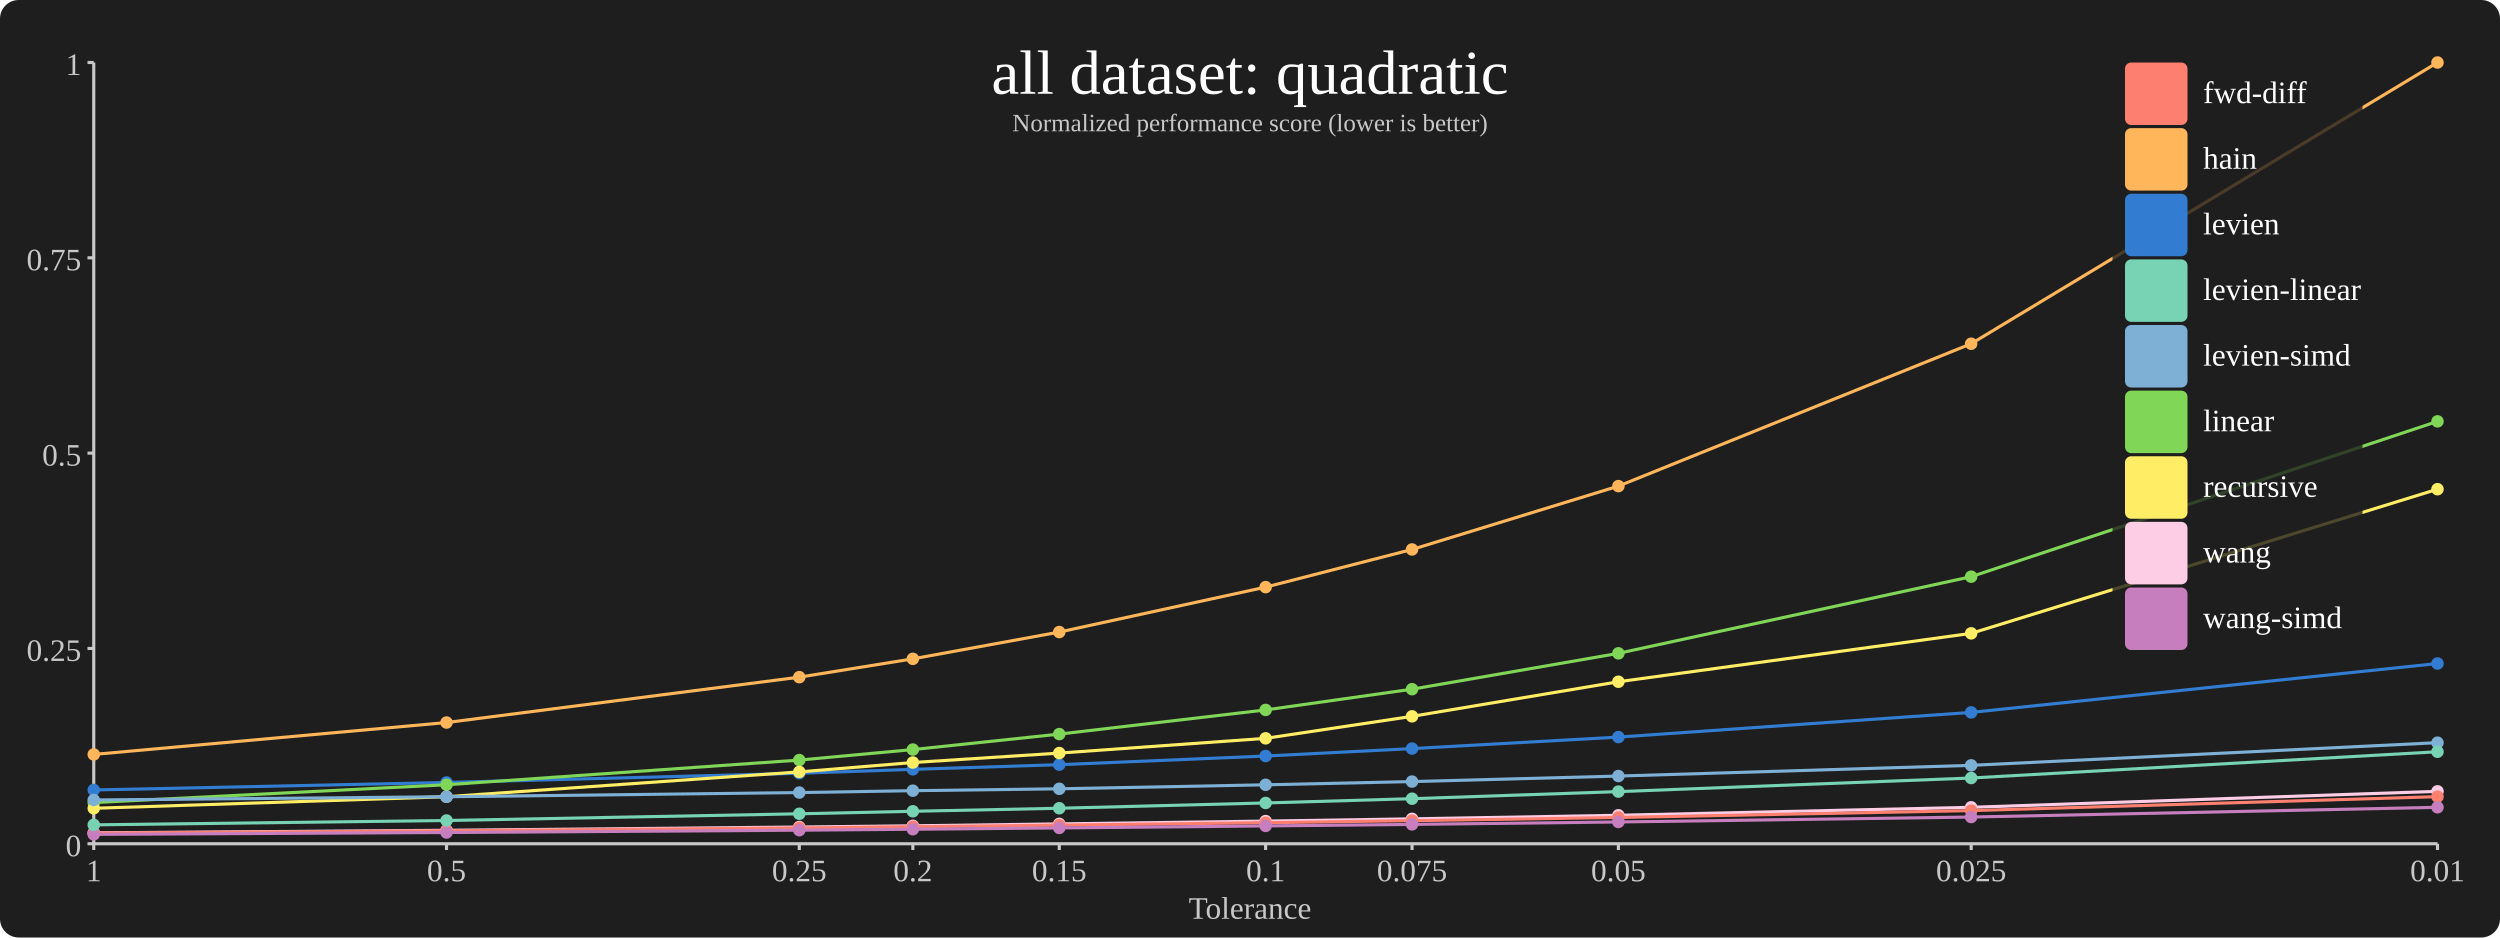
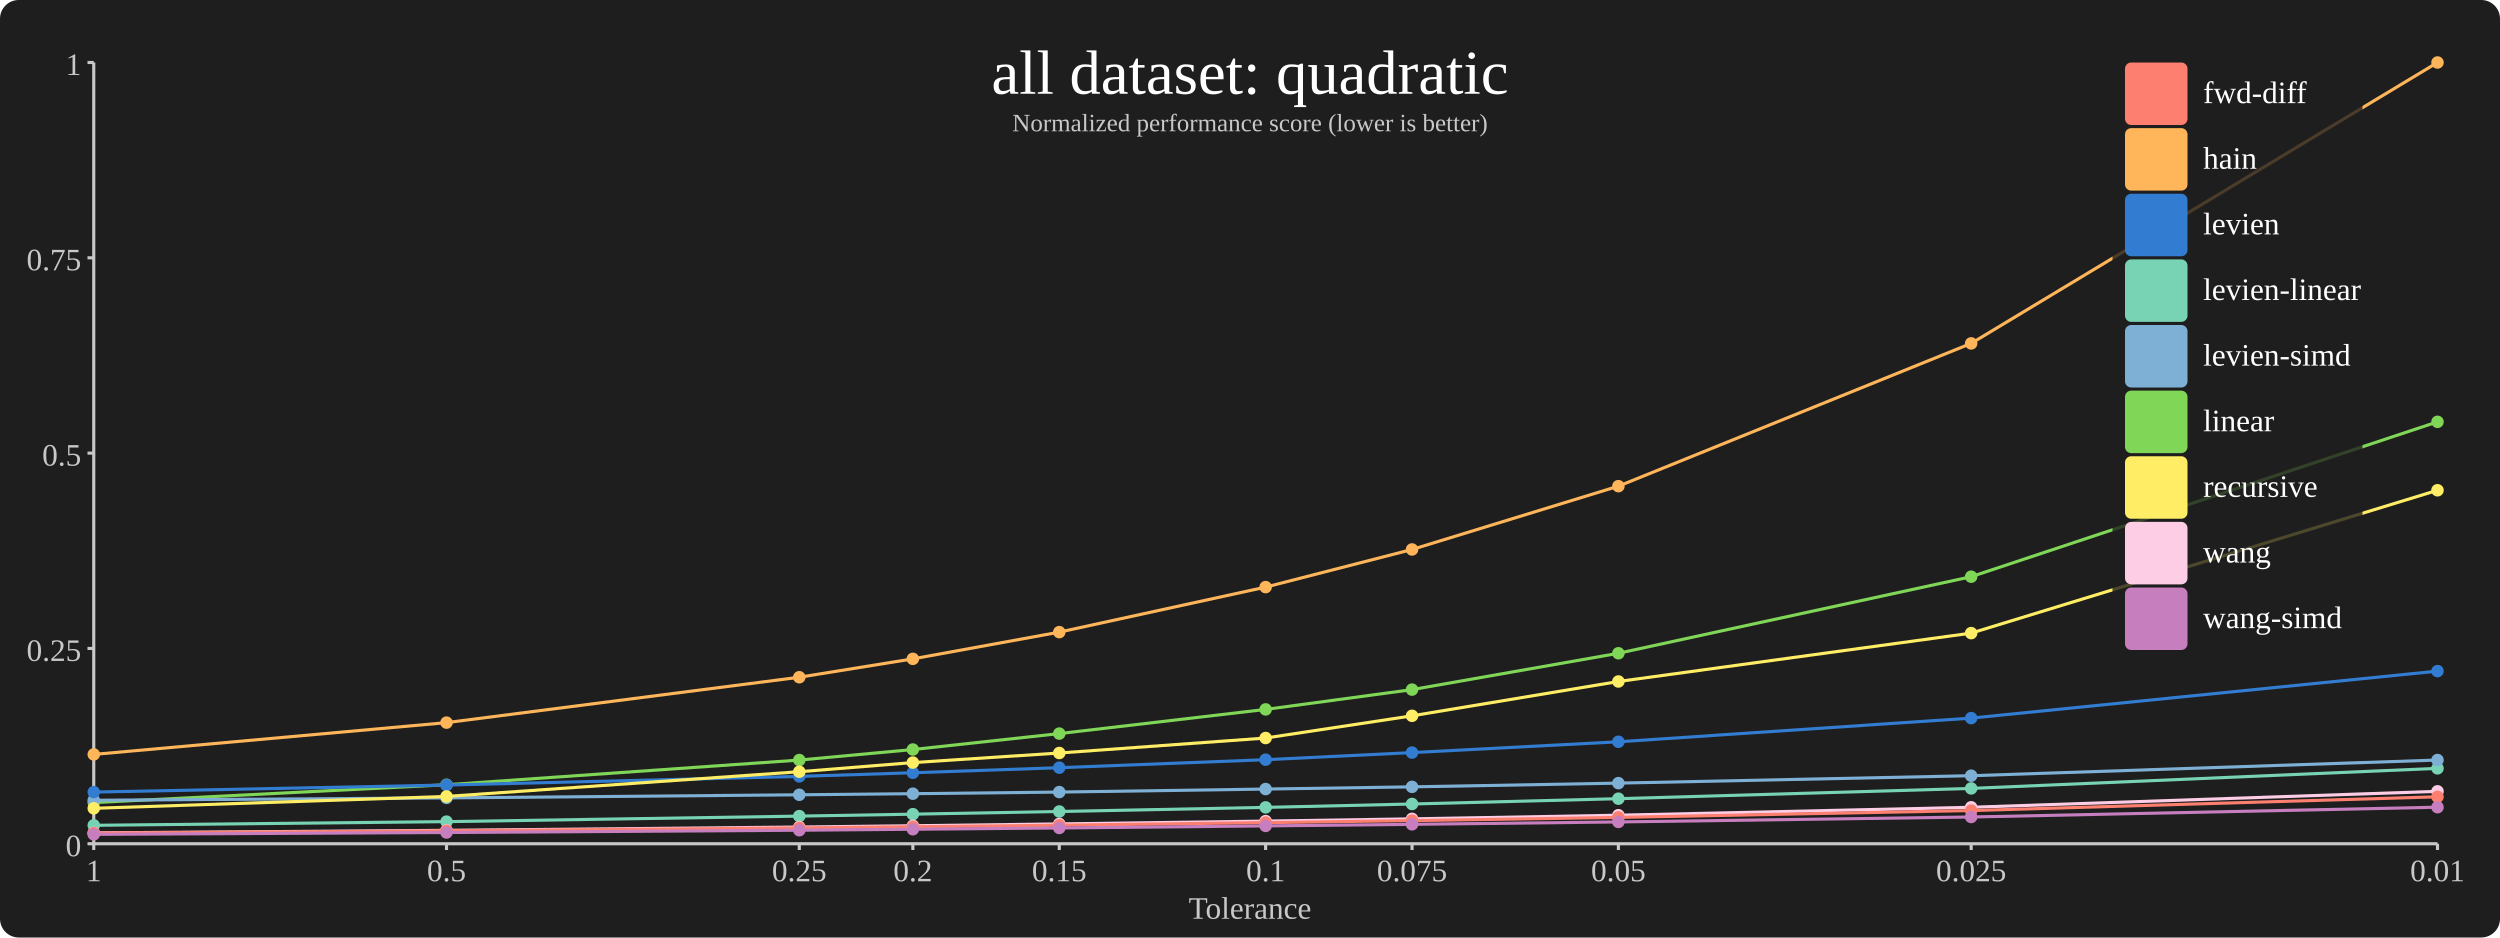
<svg xmlns="http://www.w3.org/2000/svg" viewBox="0 0 800 300">
  <rect x="0" y="0" width="800" height="300" ry="6" style="fill:rgb(30,30,30);stroke:none;fill-opacity:1;stroke-opacity:1;" />
  <path d="M 30 20 L 30 270" style="stroke:rgb(200,200,200);stroke-width:1" />
  <path d="M 30 270 L 780 270" style="stroke:rgb(200,200,200);stroke-width:1" />
  <path d="M 780 270 L 780 272" style="stroke:rgb(200,200,200);stroke-width:1" />
  <text x="780" y="282" style="font-size:10px;fill:rgb(200,200,200);text-anchor:middle;text-align:center;"> 0.01 </text>
  <path d="M 630.772 270 L 630.772 272" style="stroke:rgb(200,200,200);stroke-width:1" />
  <text x="630.772" y="282" style="font-size:10px;fill:rgb(200,200,200);text-anchor:middle;text-align:center;"> 0.025 </text>
  <path d="M 517.886 270 L 517.886 272" style="stroke:rgb(200,200,200);stroke-width:1" />
  <text x="517.886" y="282" style="font-size:10px;fill:rgb(200,200,200);text-anchor:middle;text-align:center;"> 0.05 </text>
  <path d="M 451.852 270 L 451.852 272" style="stroke:rgb(200,200,200);stroke-width:1" />
  <text x="451.852" y="282" style="font-size:10px;fill:rgb(200,200,200);text-anchor:middle;text-align:center;"> 0.075 </text>
  <path d="M 405 270 L 405 272" style="stroke:rgb(200,200,200);stroke-width:1" />
  <text x="405" y="282" style="font-size:10px;fill:rgb(200,200,200);text-anchor:middle;text-align:center;"> 0.1 </text>
  <path d="M 338.966 270 L 338.966 272" style="stroke:rgb(200,200,200);stroke-width:1" />
  <text x="338.966" y="282" style="font-size:10px;fill:rgb(200,200,200);text-anchor:middle;text-align:center;"> 0.15 </text>
  <path d="M 292.114 270 L 292.114 272" style="stroke:rgb(200,200,200);stroke-width:1" />
  <text x="292.114" y="282" style="font-size:10px;fill:rgb(200,200,200);text-anchor:middle;text-align:center;"> 0.2 </text>
  <path d="M 255.773 270 L 255.773 272" style="stroke:rgb(200,200,200);stroke-width:1" />
  <text x="255.773" y="282" style="font-size:10px;fill:rgb(200,200,200);text-anchor:middle;text-align:center;"> 0.25 </text>
  <path d="M 142.886 270 L 142.886 272" style="stroke:rgb(200,200,200);stroke-width:1" />
  <text x="142.886" y="282" style="font-size:10px;fill:rgb(200,200,200);text-anchor:middle;text-align:center;"> 0.5 </text>
  <path d="M 30 270 L 30 272" style="stroke:rgb(200,200,200);stroke-width:1" />
  <text x="30" y="282" style="font-size:10px;fill:rgb(200,200,200);text-anchor:middle;text-align:center;"> 1 </text>
  <path d="M 28 270 L 30 270" style="stroke:rgb(200,200,200);stroke-width:1" />
  <text x="26" y="274" style="font-size:10px;fill:rgb(200,200,200);text-anchor:end;text-align:right;"> 0 </text>
  <path d="M 28 207.5 L 30 207.5" style="stroke:rgb(200,200,200);stroke-width:1" />
  <text x="26" y="211.5" style="font-size:10px;fill:rgb(200,200,200);text-anchor:end;text-align:right;"> 0.25 </text>
  <path d="M 28 145 L 30 145" style="stroke:rgb(200,200,200);stroke-width:1" />
  <text x="26" y="149" style="font-size:10px;fill:rgb(200,200,200);text-anchor:end;text-align:right;"> 0.5 </text>
  <path d="M 28 82.5 L 30 82.5" style="stroke:rgb(200,200,200);stroke-width:1" />
  <text x="26" y="86.5" style="font-size:10px;fill:rgb(200,200,200);text-anchor:end;text-align:right;"> 0.75 </text>
  <path d="M 28 20 L 30 20" style="stroke:rgb(200,200,200);stroke-width:1" />
  <text x="26" y="24" style="font-size:10px;fill:rgb(200,200,200);text-anchor:end;text-align:right;"> 1 </text>
  <text x="400" y="294" style="font-size:10px;fill:rgb(200,200,200);text-anchor:middle;text-align:center;"> Tolerance </text>
-   <circle cx="780" cy="212.32" r="2" style="fill:rgb(50,125,209);stroke:none;fill-opacity:1;stroke-opacity:1;" />
-   <path d="M 780 212.32 L 630.772 227.968" style="stroke:rgb(50,125,209);stroke-width:1" />
-   <circle cx="630.772" cy="227.968" r="2" style="fill:rgb(50,125,209);stroke:none;fill-opacity:1;stroke-opacity:1;" />
-   <path d="M 630.772 227.968 L 517.886 235.868" style="stroke:rgb(50,125,209);stroke-width:1" />
-   <circle cx="517.886" cy="235.868" r="2" style="fill:rgb(50,125,209);stroke:none;fill-opacity:1;stroke-opacity:1;" />
-   <path d="M 517.886 235.868 L 451.852 239.545" style="stroke:rgb(50,125,209);stroke-width:1" />
-   <circle cx="451.852" cy="239.545" r="2" style="fill:rgb(50,125,209);stroke:none;fill-opacity:1;stroke-opacity:1;" />
-   <path d="M 451.852 239.545 L 405 241.925" style="stroke:rgb(50,125,209);stroke-width:1" />
-   <circle cx="405" cy="241.925" r="2" style="fill:rgb(50,125,209);stroke:none;fill-opacity:1;stroke-opacity:1;" />
-   <path d="M 405 241.925 L 338.966 244.697" style="stroke:rgb(50,125,209);stroke-width:1" />
-   <circle cx="338.966" cy="244.697" r="2" style="fill:rgb(50,125,209);stroke:none;fill-opacity:1;stroke-opacity:1;" />
-   <path d="M 338.966 244.697 L 292.114 246.19" style="stroke:rgb(50,125,209);stroke-width:1" />
-   <circle cx="292.114" cy="246.19" r="2" style="fill:rgb(50,125,209);stroke:none;fill-opacity:1;stroke-opacity:1;" />
-   <path d="M 292.114 246.19 L 255.773 247.435" style="stroke:rgb(50,125,209);stroke-width:1" />
-   <circle cx="255.773" cy="247.435" r="2" style="fill:rgb(50,125,209);stroke:none;fill-opacity:1;stroke-opacity:1;" />
-   <path d="M 255.773 247.435 L 142.886 250.38" style="stroke:rgb(50,125,209);stroke-width:1" />
-   <circle cx="142.886" cy="250.38" r="2" style="fill:rgb(50,125,209);stroke:none;fill-opacity:1;stroke-opacity:1;" />
-   <path d="M 142.886 250.38 L 30 252.79" style="stroke:rgb(50,125,209);stroke-width:1" />
-   <circle cx="30" cy="252.79" r="2" style="fill:rgb(50,125,209);stroke:none;fill-opacity:1;stroke-opacity:1;" />
-   <circle cx="780" cy="134.838" r="2" style="fill:rgb(128,214,87);stroke:none;fill-opacity:1;stroke-opacity:1;" />
-   <path d="M 780 134.838 L 630.772 184.537" style="stroke:rgb(128,214,87);stroke-width:1" />
-   <circle cx="630.772" cy="184.537" r="2" style="fill:rgb(128,214,87);stroke:none;fill-opacity:1;stroke-opacity:1;" />
-   <path d="M 630.772 184.537 L 517.886 209.065" style="stroke:rgb(128,214,87);stroke-width:1" />
-   <circle cx="517.886" cy="209.065" r="2" style="fill:rgb(128,214,87);stroke:none;fill-opacity:1;stroke-opacity:1;" />
-   <path d="M 517.886 209.065 L 451.852 220.54" style="stroke:rgb(128,214,87);stroke-width:1" />
-   <circle cx="451.852" cy="220.54" r="2" style="fill:rgb(128,214,87);stroke:none;fill-opacity:1;stroke-opacity:1;" />
-   <path d="M 451.852 220.54 L 405 227.173" style="stroke:rgb(128,214,87);stroke-width:1" />
-   <circle cx="405" cy="227.173" r="2" style="fill:rgb(128,214,87);stroke:none;fill-opacity:1;stroke-opacity:1;" />
-   <path d="M 405 227.173 L 338.966 234.907" style="stroke:rgb(128,214,87);stroke-width:1" />
-   <circle cx="338.966" cy="234.907" r="2" style="fill:rgb(128,214,87);stroke:none;fill-opacity:1;stroke-opacity:1;" />
-   <path d="M 338.966 234.907 L 292.114 239.857" style="stroke:rgb(128,214,87);stroke-width:1" />
-   <circle cx="292.114" cy="239.857" r="2" style="fill:rgb(128,214,87);stroke:none;fill-opacity:1;stroke-opacity:1;" />
-   <path d="M 292.114 239.857 L 255.773 243.22" style="stroke:rgb(128,214,87);stroke-width:1" />
-   <circle cx="255.773" cy="243.22" r="2" style="fill:rgb(128,214,87);stroke:none;fill-opacity:1;stroke-opacity:1;" />
-   <path d="M 255.773 243.22 L 142.886 251.118" style="stroke:rgb(128,214,87);stroke-width:1" />
-   <circle cx="142.886" cy="251.118" r="2" style="fill:rgb(128,214,87);stroke:none;fill-opacity:1;stroke-opacity:1;" />
-   <path d="M 142.886 251.118 L 30 256.817" style="stroke:rgb(128,214,87);stroke-width:1" />
-   <circle cx="30" cy="256.817" r="2" style="fill:rgb(128,214,87);stroke:none;fill-opacity:1;stroke-opacity:1;" />
-   <circle cx="780" cy="253.22" r="2" style="fill:rgb(253,204,229);stroke:none;fill-opacity:1;stroke-opacity:1;" />
-   <path d="M 780 253.22 L 630.772 258.335" style="stroke:rgb(253,204,229);stroke-width:1" />
-   <circle cx="630.772" cy="258.335" r="2" style="fill:rgb(253,204,229);stroke:none;fill-opacity:1;stroke-opacity:1;" />
-   <path d="M 630.772 258.335 L 517.886 260.887" style="stroke:rgb(253,204,229);stroke-width:1" />
-   <circle cx="517.886" cy="260.887" r="2" style="fill:rgb(253,204,229);stroke:none;fill-opacity:1;stroke-opacity:1;" />
-   <path d="M 517.886 260.887 L 451.852 262.033" style="stroke:rgb(253,204,229);stroke-width:1" />
-   <circle cx="451.852" cy="262.033" r="2" style="fill:rgb(253,204,229);stroke:none;fill-opacity:1;stroke-opacity:1;" />
-   <path d="M 451.852 262.033 L 405 262.75" style="stroke:rgb(253,204,229);stroke-width:1" />
+   <circle cx="780" cy="134.988" r="2" style="fill:rgb(128,214,87);stroke:none;fill-opacity:1;stroke-opacity:1;" />
+   <path d="M 780 134.988 L 630.772 184.543" style="stroke:rgb(128,214,87);stroke-width:1" />
+   <circle cx="630.772" cy="184.543" r="2" style="fill:rgb(128,214,87);stroke:none;fill-opacity:1;stroke-opacity:1;" />
+   <path d="M 630.772 184.543 L 517.886 209.045" style="stroke:rgb(128,214,87);stroke-width:1" />
+   <circle cx="517.886" cy="209.045" r="2" style="fill:rgb(128,214,87);stroke:none;fill-opacity:1;stroke-opacity:1;" />
+   <path d="M 517.886 209.045 L 451.852 220.675" style="stroke:rgb(128,214,87);stroke-width:1" />
+   <circle cx="451.852" cy="220.675" r="2" style="fill:rgb(128,214,87);stroke:none;fill-opacity:1;stroke-opacity:1;" />
+   <path d="M 451.852 220.675 L 405 227.01" style="stroke:rgb(128,214,87);stroke-width:1" />
+   <circle cx="405" cy="227.01" r="2" style="fill:rgb(128,214,87);stroke:none;fill-opacity:1;stroke-opacity:1;" />
+   <path d="M 405 227.01 L 338.966 234.748" style="stroke:rgb(128,214,87);stroke-width:1" />
+   <circle cx="338.966" cy="234.748" r="2" style="fill:rgb(128,214,87);stroke:none;fill-opacity:1;stroke-opacity:1;" />
+   <path d="M 338.966 234.748 L 292.114 239.847" style="stroke:rgb(128,214,87);stroke-width:1" />
+   <circle cx="292.114" cy="239.847" r="2" style="fill:rgb(128,214,87);stroke:none;fill-opacity:1;stroke-opacity:1;" />
+   <path d="M 292.114 239.847 L 255.773 243.215" style="stroke:rgb(128,214,87);stroke-width:1" />
+   <circle cx="255.773" cy="243.215" r="2" style="fill:rgb(128,214,87);stroke:none;fill-opacity:1;stroke-opacity:1;" />
+   <path d="M 255.773 243.215 L 142.886 251.12" style="stroke:rgb(128,214,87);stroke-width:1" />
+   <circle cx="142.886" cy="251.12" r="2" style="fill:rgb(128,214,87);stroke:none;fill-opacity:1;stroke-opacity:1;" />
+   <path d="M 142.886 251.12 L 30 256.82" style="stroke:rgb(128,214,87);stroke-width:1" />
+   <circle cx="30" cy="256.82" r="2" style="fill:rgb(128,214,87);stroke:none;fill-opacity:1;stroke-opacity:1;" />
+   <circle cx="780" cy="245.87" r="2" style="fill:rgb(119,211,179);stroke:none;fill-opacity:1;stroke-opacity:1;" />
+   <path d="M 780 245.87 L 630.772 252.29" style="stroke:rgb(119,211,179);stroke-width:1" />
+   <circle cx="630.772" cy="252.29" r="2" style="fill:rgb(119,211,179);stroke:none;fill-opacity:1;stroke-opacity:1;" />
+   <path d="M 630.772 252.29 L 517.886 255.577" style="stroke:rgb(119,211,179);stroke-width:1" />
+   <circle cx="517.886" cy="255.577" r="2" style="fill:rgb(119,211,179);stroke:none;fill-opacity:1;stroke-opacity:1;" />
+   <path d="M 517.886 255.577 L 451.852 257.277" style="stroke:rgb(119,211,179);stroke-width:1" />
+   <circle cx="451.852" cy="257.277" r="2" style="fill:rgb(119,211,179);stroke:none;fill-opacity:1;stroke-opacity:1;" />
+   <path d="M 451.852 257.277 L 405 258.363" style="stroke:rgb(119,211,179);stroke-width:1" />
+   <circle cx="405" cy="258.363" r="2" style="fill:rgb(119,211,179);stroke:none;fill-opacity:1;stroke-opacity:1;" />
+   <path d="M 405 258.363 L 338.966 259.678" style="stroke:rgb(119,211,179);stroke-width:1" />
+   <circle cx="338.966" cy="259.678" r="2" style="fill:rgb(119,211,179);stroke:none;fill-opacity:1;stroke-opacity:1;" />
+   <path d="M 338.966 259.678 L 292.114 260.533" style="stroke:rgb(119,211,179);stroke-width:1" />
+   <circle cx="292.114" cy="260.533" r="2" style="fill:rgb(119,211,179);stroke:none;fill-opacity:1;stroke-opacity:1;" />
+   <path d="M 292.114 260.533 L 255.773 261.155" style="stroke:rgb(119,211,179);stroke-width:1" />
+   <circle cx="255.773" cy="261.155" r="2" style="fill:rgb(119,211,179);stroke:none;fill-opacity:1;stroke-opacity:1;" />
+   <path d="M 255.773 261.155 L 142.886 262.923" style="stroke:rgb(119,211,179);stroke-width:1" />
+   <circle cx="142.886" cy="262.923" r="2" style="fill:rgb(119,211,179);stroke:none;fill-opacity:1;stroke-opacity:1;" />
+   <path d="M 142.886 262.923 L 30 264.1" style="stroke:rgb(119,211,179);stroke-width:1" />
+   <circle cx="30" cy="264.1" r="2" style="fill:rgb(119,211,179);stroke:none;fill-opacity:1;stroke-opacity:1;" />
+   <circle cx="780" cy="243.213" r="2" style="fill:rgb(126,176,213);stroke:none;fill-opacity:1;stroke-opacity:1;" />
+   <path d="M 780 243.213 L 630.772 248.225" style="stroke:rgb(126,176,213);stroke-width:1" />
+   <circle cx="630.772" cy="248.225" r="2" style="fill:rgb(126,176,213);stroke:none;fill-opacity:1;stroke-opacity:1;" />
+   <path d="M 630.772 248.225 L 517.886 250.6" style="stroke:rgb(126,176,213);stroke-width:1" />
+   <circle cx="517.886" cy="250.6" r="2" style="fill:rgb(126,176,213);stroke:none;fill-opacity:1;stroke-opacity:1;" />
+   <path d="M 517.886 250.6 L 451.852 251.795" style="stroke:rgb(126,176,213);stroke-width:1" />
+   <circle cx="451.852" cy="251.795" r="2" style="fill:rgb(126,176,213);stroke:none;fill-opacity:1;stroke-opacity:1;" />
+   <path d="M 451.852 251.795 L 405 252.498" style="stroke:rgb(126,176,213);stroke-width:1" />
+   <circle cx="405" cy="252.498" r="2" style="fill:rgb(126,176,213);stroke:none;fill-opacity:1;stroke-opacity:1;" />
+   <path d="M 405 252.498 L 338.966 253.463" style="stroke:rgb(126,176,213);stroke-width:1" />
+   <circle cx="338.966" cy="253.463" r="2" style="fill:rgb(126,176,213);stroke:none;fill-opacity:1;stroke-opacity:1;" />
+   <path d="M 338.966 253.463 L 292.114 253.98" style="stroke:rgb(126,176,213);stroke-width:1" />
+   <circle cx="292.114" cy="253.98" r="2" style="fill:rgb(126,176,213);stroke:none;fill-opacity:1;stroke-opacity:1;" />
+   <path d="M 292.114 253.98 L 255.773 254.333" style="stroke:rgb(126,176,213);stroke-width:1" />
+   <circle cx="255.773" cy="254.333" r="2" style="fill:rgb(126,176,213);stroke:none;fill-opacity:1;stroke-opacity:1;" />
+   <path d="M 255.773 254.333 L 142.886 255.325" style="stroke:rgb(126,176,213);stroke-width:1" />
+   <circle cx="142.886" cy="255.325" r="2" style="fill:rgb(126,176,213);stroke:none;fill-opacity:1;stroke-opacity:1;" />
+   <path d="M 142.886 255.325 L 30 256.087" style="stroke:rgb(126,176,213);stroke-width:1" />
+   <circle cx="30" cy="256.087" r="2" style="fill:rgb(126,176,213);stroke:none;fill-opacity:1;stroke-opacity:1;" />
+   <circle cx="780" cy="214.755" r="2" style="fill:rgb(50,125,209);stroke:none;fill-opacity:1;stroke-opacity:1;" />
+   <path d="M 780 214.755 L 630.772 229.795" style="stroke:rgb(50,125,209);stroke-width:1" />
+   <circle cx="630.772" cy="229.795" r="2" style="fill:rgb(50,125,209);stroke:none;fill-opacity:1;stroke-opacity:1;" />
+   <path d="M 630.772 229.795 L 517.886 237.37" style="stroke:rgb(50,125,209);stroke-width:1" />
+   <circle cx="517.886" cy="237.37" r="2" style="fill:rgb(50,125,209);stroke:none;fill-opacity:1;stroke-opacity:1;" />
+   <path d="M 517.886 237.37 L 451.852 240.827" style="stroke:rgb(50,125,209);stroke-width:1" />
+   <circle cx="451.852" cy="240.827" r="2" style="fill:rgb(50,125,209);stroke:none;fill-opacity:1;stroke-opacity:1;" />
+   <path d="M 451.852 240.827 L 405 243.1" style="stroke:rgb(50,125,209);stroke-width:1" />
+   <circle cx="405" cy="243.1" r="2" style="fill:rgb(50,125,209);stroke:none;fill-opacity:1;stroke-opacity:1;" />
+   <path d="M 405 243.1 L 338.966 245.66" style="stroke:rgb(50,125,209);stroke-width:1" />
+   <circle cx="338.966" cy="245.66" r="2" style="fill:rgb(50,125,209);stroke:none;fill-opacity:1;stroke-opacity:1;" />
+   <path d="M 338.966 245.66 L 292.114 247.28" style="stroke:rgb(50,125,209);stroke-width:1" />
+   <circle cx="292.114" cy="247.28" r="2" style="fill:rgb(50,125,209);stroke:none;fill-opacity:1;stroke-opacity:1;" />
+   <path d="M 292.114 247.28 L 255.773 248.445" style="stroke:rgb(50,125,209);stroke-width:1" />
+   <circle cx="255.773" cy="248.445" r="2" style="fill:rgb(50,125,209);stroke:none;fill-opacity:1;stroke-opacity:1;" />
+   <path d="M 255.773 248.445 L 142.886 251.213" style="stroke:rgb(50,125,209);stroke-width:1" />
+   <circle cx="142.886" cy="251.213" r="2" style="fill:rgb(50,125,209);stroke:none;fill-opacity:1;stroke-opacity:1;" />
+   <path d="M 142.886 251.213 L 30 253.468" style="stroke:rgb(50,125,209);stroke-width:1" />
+   <circle cx="30" cy="253.468" r="2" style="fill:rgb(50,125,209);stroke:none;fill-opacity:1;stroke-opacity:1;" />
+   <circle cx="780" cy="156.885" r="2" style="fill:rgb(255,238,101);stroke:none;fill-opacity:1;stroke-opacity:1;" />
+   <path d="M 780 156.885 L 630.772 202.597" style="stroke:rgb(255,238,101);stroke-width:1" />
+   <circle cx="630.772" cy="202.597" r="2" style="fill:rgb(255,238,101);stroke:none;fill-opacity:1;stroke-opacity:1;" />
+   <path d="M 630.772 202.597 L 517.886 218.077" style="stroke:rgb(255,238,101);stroke-width:1" />
+   <circle cx="517.886" cy="218.077" r="2" style="fill:rgb(255,238,101);stroke:none;fill-opacity:1;stroke-opacity:1;" />
+   <path d="M 517.886 218.077 L 451.852 229.062" style="stroke:rgb(255,238,101);stroke-width:1" />
+   <circle cx="451.852" cy="229.062" r="2" style="fill:rgb(255,238,101);stroke:none;fill-opacity:1;stroke-opacity:1;" />
+   <path d="M 451.852 229.062 L 405 236.167" style="stroke:rgb(255,238,101);stroke-width:1" />
+   <circle cx="405" cy="236.167" r="2" style="fill:rgb(255,238,101);stroke:none;fill-opacity:1;stroke-opacity:1;" />
+   <path d="M 405 236.167 L 338.966 240.963" style="stroke:rgb(255,238,101);stroke-width:1" />
+   <circle cx="338.966" cy="240.963" r="2" style="fill:rgb(255,238,101);stroke:none;fill-opacity:1;stroke-opacity:1;" />
+   <path d="M 338.966 240.963 L 292.114 244.022" style="stroke:rgb(255,238,101);stroke-width:1" />
+   <circle cx="292.114" cy="244.022" r="2" style="fill:rgb(255,238,101);stroke:none;fill-opacity:1;stroke-opacity:1;" />
+   <path d="M 292.114 244.022 L 255.773 246.95" style="stroke:rgb(255,238,101);stroke-width:1" />
+   <circle cx="255.773" cy="246.95" r="2" style="fill:rgb(255,238,101);stroke:none;fill-opacity:1;stroke-opacity:1;" />
+   <path d="M 255.773 246.95 L 142.886 254.86" style="stroke:rgb(255,238,101);stroke-width:1" />
+   <circle cx="142.886" cy="254.86" r="2" style="fill:rgb(255,238,101);stroke:none;fill-opacity:1;stroke-opacity:1;" />
+   <path d="M 142.886 254.86 L 30 258.66" style="stroke:rgb(255,238,101);stroke-width:1" />
+   <circle cx="30" cy="258.66" r="2" style="fill:rgb(255,238,101);stroke:none;fill-opacity:1;stroke-opacity:1;" />
+   <circle cx="780" cy="253.225" r="2" style="fill:rgb(253,204,229);stroke:none;fill-opacity:1;stroke-opacity:1;" />
+   <path d="M 780 253.225 L 630.772 258.33" style="stroke:rgb(253,204,229);stroke-width:1" />
+   <circle cx="630.772" cy="258.33" r="2" style="fill:rgb(253,204,229);stroke:none;fill-opacity:1;stroke-opacity:1;" />
+   <path d="M 630.772 258.33 L 517.886 260.87" style="stroke:rgb(253,204,229);stroke-width:1" />
+   <circle cx="517.886" cy="260.87" r="2" style="fill:rgb(253,204,229);stroke:none;fill-opacity:1;stroke-opacity:1;" />
+   <path d="M 517.886 260.87 L 451.852 262.035" style="stroke:rgb(253,204,229);stroke-width:1" />
+   <circle cx="451.852" cy="262.035" r="2" style="fill:rgb(253,204,229);stroke:none;fill-opacity:1;stroke-opacity:1;" />
+   <path d="M 451.852 262.035 L 405 262.75" style="stroke:rgb(253,204,229);stroke-width:1" />
  <circle cx="405" cy="262.75" r="2" style="fill:rgb(253,204,229);stroke:none;fill-opacity:1;stroke-opacity:1;" />
-   <path d="M 405 262.75 L 338.966 263.647" style="stroke:rgb(253,204,229);stroke-width:1" />
-   <circle cx="338.966" cy="263.647" r="2" style="fill:rgb(253,204,229);stroke:none;fill-opacity:1;stroke-opacity:1;" />
-   <path d="M 338.966 263.647 L 292.114 264.257" style="stroke:rgb(253,204,229);stroke-width:1" />
-   <circle cx="292.114" cy="264.257" r="2" style="fill:rgb(253,204,229);stroke:none;fill-opacity:1;stroke-opacity:1;" />
-   <path d="M 292.114 264.257 L 255.773 264.65" style="stroke:rgb(253,204,229);stroke-width:1" />
-   <circle cx="255.773" cy="264.65" r="2" style="fill:rgb(253,204,229);stroke:none;fill-opacity:1;stroke-opacity:1;" />
-   <path d="M 255.773 264.65 L 142.886 265.695" style="stroke:rgb(253,204,229);stroke-width:1" />
-   <circle cx="142.886" cy="265.695" r="2" style="fill:rgb(253,204,229);stroke:none;fill-opacity:1;stroke-opacity:1;" />
-   <path d="M 142.886 265.695 L 30 266.502" style="stroke:rgb(253,204,229);stroke-width:1" />
-   <circle cx="30" cy="266.502" r="2" style="fill:rgb(253,204,229);stroke:none;fill-opacity:1;stroke-opacity:1;" />
-   <circle cx="780" cy="254.93" r="2" style="fill:rgb(253,127,111);stroke:none;fill-opacity:1;stroke-opacity:1;" />
-   <path d="M 780 254.93 L 630.772 259.387" style="stroke:rgb(253,127,111);stroke-width:1" />
-   <circle cx="630.772" cy="259.387" r="2" style="fill:rgb(253,127,111);stroke:none;fill-opacity:1;stroke-opacity:1;" />
-   <path d="M 630.772 259.387 L 517.886 261.592" style="stroke:rgb(253,127,111);stroke-width:1" />
-   <circle cx="517.886" cy="261.592" r="2" style="fill:rgb(253,127,111);stroke:none;fill-opacity:1;stroke-opacity:1;" />
-   <path d="M 517.886 261.592 L 451.852 262.608" style="stroke:rgb(253,127,111);stroke-width:1" />
-   <circle cx="451.852" cy="262.608" r="2" style="fill:rgb(253,127,111);stroke:none;fill-opacity:1;stroke-opacity:1;" />
-   <path d="M 451.852 262.608 L 405 263.265" style="stroke:rgb(253,127,111);stroke-width:1" />
-   <circle cx="405" cy="263.265" r="2" style="fill:rgb(253,127,111);stroke:none;fill-opacity:1;stroke-opacity:1;" />
-   <path d="M 405 263.265 L 338.966 264.048" style="stroke:rgb(253,127,111);stroke-width:1" />
-   <circle cx="338.966" cy="264.048" r="2" style="fill:rgb(253,127,111);stroke:none;fill-opacity:1;stroke-opacity:1;" />
-   <path d="M 338.966 264.048 L 292.114 264.553" style="stroke:rgb(253,127,111);stroke-width:1" />
-   <circle cx="292.114" cy="264.553" r="2" style="fill:rgb(253,127,111);stroke:none;fill-opacity:1;stroke-opacity:1;" />
-   <path d="M 292.114 264.553 L 255.773 264.94" style="stroke:rgb(253,127,111);stroke-width:1" />
-   <circle cx="255.773" cy="264.94" r="2" style="fill:rgb(253,127,111);stroke:none;fill-opacity:1;stroke-opacity:1;" />
-   <path d="M 255.773 264.94 L 142.886 265.858" style="stroke:rgb(253,127,111);stroke-width:1" />
-   <circle cx="142.886" cy="265.858" r="2" style="fill:rgb(253,127,111);stroke:none;fill-opacity:1;stroke-opacity:1;" />
-   <path d="M 142.886 265.858 L 30 266.587" style="stroke:rgb(253,127,111);stroke-width:1" />
-   <circle cx="30" cy="266.587" r="2" style="fill:rgb(253,127,111);stroke:none;fill-opacity:1;stroke-opacity:1;" />
-   <circle cx="780" cy="258.335" r="2" style="fill:rgb(199,126,190);stroke:none;fill-opacity:1;stroke-opacity:1;" />
-   <path d="M 780 258.335 L 630.772 261.452" style="stroke:rgb(199,126,190);stroke-width:1" />
-   <circle cx="630.772" cy="261.452" r="2" style="fill:rgb(199,126,190);stroke:none;fill-opacity:1;stroke-opacity:1;" />
-   <path d="M 630.772 261.452 L 517.886 263.03" style="stroke:rgb(199,126,190);stroke-width:1" />
-   <circle cx="517.886" cy="263.03" r="2" style="fill:rgb(199,126,190);stroke:none;fill-opacity:1;stroke-opacity:1;" />
-   <path d="M 517.886 263.03 L 451.852 263.805" style="stroke:rgb(199,126,190);stroke-width:1" />
-   <circle cx="451.852" cy="263.805" r="2" style="fill:rgb(199,126,190);stroke:none;fill-opacity:1;stroke-opacity:1;" />
-   <path d="M 451.852 263.805 L 405 264.295" style="stroke:rgb(199,126,190);stroke-width:1" />
-   <circle cx="405" cy="264.295" r="2" style="fill:rgb(199,126,190);stroke:none;fill-opacity:1;stroke-opacity:1;" />
-   <path d="M 405 264.295 L 338.966 264.938" style="stroke:rgb(199,126,190);stroke-width:1" />
-   <circle cx="338.966" cy="264.938" r="2" style="fill:rgb(199,126,190);stroke:none;fill-opacity:1;stroke-opacity:1;" />
-   <path d="M 338.966 264.938 L 292.114 265.36" style="stroke:rgb(199,126,190);stroke-width:1" />
+   <path d="M 405 262.75 L 338.966 263.655" style="stroke:rgb(253,204,229);stroke-width:1" />
+   <circle cx="338.966" cy="263.655" r="2" style="fill:rgb(253,204,229);stroke:none;fill-opacity:1;stroke-opacity:1;" />
+   <path d="M 338.966 263.655 L 292.114 264.238" style="stroke:rgb(253,204,229);stroke-width:1" />
+   <circle cx="292.114" cy="264.238" r="2" style="fill:rgb(253,204,229);stroke:none;fill-opacity:1;stroke-opacity:1;" />
+   <path d="M 292.114 264.238 L 255.773 264.655" style="stroke:rgb(253,204,229);stroke-width:1" />
+   <circle cx="255.773" cy="264.655" r="2" style="fill:rgb(253,204,229);stroke:none;fill-opacity:1;stroke-opacity:1;" />
+   <path d="M 255.773 264.655 L 142.886 265.707" style="stroke:rgb(253,204,229);stroke-width:1" />
+   <circle cx="142.886" cy="265.707" r="2" style="fill:rgb(253,204,229);stroke:none;fill-opacity:1;stroke-opacity:1;" />
+   <path d="M 142.886 265.707 L 30 266.512" style="stroke:rgb(253,204,229);stroke-width:1" />
+   <circle cx="30" cy="266.512" r="2" style="fill:rgb(253,204,229);stroke:none;fill-opacity:1;stroke-opacity:1;" />
+   <circle cx="780" cy="20" r="2" style="fill:rgb(255,181,90);stroke:none;fill-opacity:1;stroke-opacity:1;" />
+   <path d="M 780 20 L 630.772 109.888" style="stroke:rgb(255,181,90);stroke-width:1" />
+   <circle cx="630.772" cy="109.888" r="2" style="fill:rgb(255,181,90);stroke:none;fill-opacity:1;stroke-opacity:1;" />
+   <path d="M 630.772 109.888 L 517.886 155.573" style="stroke:rgb(255,181,90);stroke-width:1" />
+   <circle cx="517.886" cy="155.573" r="2" style="fill:rgb(255,181,90);stroke:none;fill-opacity:1;stroke-opacity:1;" />
+   <path d="M 517.886 155.573 L 451.852 175.83" style="stroke:rgb(255,181,90);stroke-width:1" />
+   <circle cx="451.852" cy="175.83" r="2" style="fill:rgb(255,181,90);stroke:none;fill-opacity:1;stroke-opacity:1;" />
+   <path d="M 451.852 175.83 L 405 187.873" style="stroke:rgb(255,181,90);stroke-width:1" />
+   <circle cx="405" cy="187.873" r="2" style="fill:rgb(255,181,90);stroke:none;fill-opacity:1;stroke-opacity:1;" />
+   <path d="M 405 187.873 L 338.966 202.282" style="stroke:rgb(255,181,90);stroke-width:1" />
+   <circle cx="338.966" cy="202.282" r="2" style="fill:rgb(255,181,90);stroke:none;fill-opacity:1;stroke-opacity:1;" />
+   <path d="M 338.966 202.282 L 292.114 210.835" style="stroke:rgb(255,181,90);stroke-width:1" />
+   <circle cx="292.114" cy="210.835" r="2" style="fill:rgb(255,181,90);stroke:none;fill-opacity:1;stroke-opacity:1;" />
+   <path d="M 292.114 210.835 L 255.773 216.713" style="stroke:rgb(255,181,90);stroke-width:1" />
+   <circle cx="255.773" cy="216.713" r="2" style="fill:rgb(255,181,90);stroke:none;fill-opacity:1;stroke-opacity:1;" />
+   <path d="M 255.773 216.713 L 142.886 231.24" style="stroke:rgb(255,181,90);stroke-width:1" />
+   <circle cx="142.886" cy="231.24" r="2" style="fill:rgb(255,181,90);stroke:none;fill-opacity:1;stroke-opacity:1;" />
+   <path d="M 142.886 231.24 L 30 241.415" style="stroke:rgb(255,181,90);stroke-width:1" />
+   <circle cx="30" cy="241.415" r="2" style="fill:rgb(255,181,90);stroke:none;fill-opacity:1;stroke-opacity:1;" />
+   <circle cx="780" cy="254.977" r="2" style="fill:rgb(253,127,111);stroke:none;fill-opacity:1;stroke-opacity:1;" />
+   <path d="M 780 254.977 L 630.772 259.377" style="stroke:rgb(253,127,111);stroke-width:1" />
+   <circle cx="630.772" cy="259.377" r="2" style="fill:rgb(253,127,111);stroke:none;fill-opacity:1;stroke-opacity:1;" />
+   <path d="M 630.772 259.377 L 517.886 261.572" style="stroke:rgb(253,127,111);stroke-width:1" />
+   <circle cx="517.886" cy="261.572" r="2" style="fill:rgb(253,127,111);stroke:none;fill-opacity:1;stroke-opacity:1;" />
+   <path d="M 517.886 261.572 L 451.852 262.59" style="stroke:rgb(253,127,111);stroke-width:1" />
+   <circle cx="451.852" cy="262.59" r="2" style="fill:rgb(253,127,111);stroke:none;fill-opacity:1;stroke-opacity:1;" />
+   <path d="M 451.852 262.59 L 405 263.24" style="stroke:rgb(253,127,111);stroke-width:1" />
+   <circle cx="405" cy="263.24" r="2" style="fill:rgb(253,127,111);stroke:none;fill-opacity:1;stroke-opacity:1;" />
+   <path d="M 405 263.24 L 338.966 264.072" style="stroke:rgb(253,127,111);stroke-width:1" />
+   <circle cx="338.966" cy="264.072" r="2" style="fill:rgb(253,127,111);stroke:none;fill-opacity:1;stroke-opacity:1;" />
+   <path d="M 338.966 264.072 L 292.114 264.565" style="stroke:rgb(253,127,111);stroke-width:1" />
+   <circle cx="292.114" cy="264.565" r="2" style="fill:rgb(253,127,111);stroke:none;fill-opacity:1;stroke-opacity:1;" />
+   <path d="M 292.114 264.565 L 255.773 264.933" style="stroke:rgb(253,127,111);stroke-width:1" />
+   <circle cx="255.773" cy="264.933" r="2" style="fill:rgb(253,127,111);stroke:none;fill-opacity:1;stroke-opacity:1;" />
+   <path d="M 255.773 264.933 L 142.886 265.853" style="stroke:rgb(253,127,111);stroke-width:1" />
+   <circle cx="142.886" cy="265.853" r="2" style="fill:rgb(253,127,111);stroke:none;fill-opacity:1;stroke-opacity:1;" />
+   <path d="M 142.886 265.853 L 30 266.59" style="stroke:rgb(253,127,111);stroke-width:1" />
+   <circle cx="30" cy="266.59" r="2" style="fill:rgb(253,127,111);stroke:none;fill-opacity:1;stroke-opacity:1;" />
+   <circle cx="780" cy="258.305" r="2" style="fill:rgb(199,126,190);stroke:none;fill-opacity:1;stroke-opacity:1;" />
+   <path d="M 780 258.305 L 630.772 261.44" style="stroke:rgb(199,126,190);stroke-width:1" />
+   <circle cx="630.772" cy="261.44" r="2" style="fill:rgb(199,126,190);stroke:none;fill-opacity:1;stroke-opacity:1;" />
+   <path d="M 630.772 261.44 L 517.886 263.02" style="stroke:rgb(199,126,190);stroke-width:1" />
+   <circle cx="517.886" cy="263.02" r="2" style="fill:rgb(199,126,190);stroke:none;fill-opacity:1;stroke-opacity:1;" />
+   <path d="M 517.886 263.02 L 451.852 263.785" style="stroke:rgb(199,126,190);stroke-width:1" />
+   <circle cx="451.852" cy="263.785" r="2" style="fill:rgb(199,126,190);stroke:none;fill-opacity:1;stroke-opacity:1;" />
+   <path d="M 451.852 263.785 L 405 264.29" style="stroke:rgb(199,126,190);stroke-width:1" />
+   <circle cx="405" cy="264.29" r="2" style="fill:rgb(199,126,190);stroke:none;fill-opacity:1;stroke-opacity:1;" />
+   <path d="M 405 264.29 L 338.966 264.947" style="stroke:rgb(199,126,190);stroke-width:1" />
+   <circle cx="338.966" cy="264.947" r="2" style="fill:rgb(199,126,190);stroke:none;fill-opacity:1;stroke-opacity:1;" />
+   <path d="M 338.966 264.947 L 292.114 265.36" style="stroke:rgb(199,126,190);stroke-width:1" />
  <circle cx="292.114" cy="265.36" r="2" style="fill:rgb(199,126,190);stroke:none;fill-opacity:1;stroke-opacity:1;" />
-   <path d="M 292.114 265.36 L 255.773 265.66" style="stroke:rgb(199,126,190);stroke-width:1" />
-   <circle cx="255.773" cy="265.66" r="2" style="fill:rgb(199,126,190);stroke:none;fill-opacity:1;stroke-opacity:1;" />
-   <path d="M 255.773 265.66 L 142.886 266.4" style="stroke:rgb(199,126,190);stroke-width:1" />
+   <path d="M 292.114 265.36 L 255.773 265.673" style="stroke:rgb(199,126,190);stroke-width:1" />
+   <circle cx="255.773" cy="265.673" r="2" style="fill:rgb(199,126,190);stroke:none;fill-opacity:1;stroke-opacity:1;" />
+   <path d="M 255.773 265.673 L 142.886 266.4" style="stroke:rgb(199,126,190);stroke-width:1" />
  <circle cx="142.886" cy="266.4" r="2" style="fill:rgb(199,126,190);stroke:none;fill-opacity:1;stroke-opacity:1;" />
-   <path d="M 142.886 266.4 L 30 267.002" style="stroke:rgb(199,126,190);stroke-width:1" />
-   <circle cx="30" cy="267.002" r="2" style="fill:rgb(199,126,190);stroke:none;fill-opacity:1;stroke-opacity:1;" />
-   <circle cx="780" cy="156.543" r="2" style="fill:rgb(255,238,101);stroke:none;fill-opacity:1;stroke-opacity:1;" />
-   <path d="M 780 156.543 L 630.772 202.675" style="stroke:rgb(255,238,101);stroke-width:1" />
-   <circle cx="630.772" cy="202.675" r="2" style="fill:rgb(255,238,101);stroke:none;fill-opacity:1;stroke-opacity:1;" />
-   <path d="M 630.772 202.675 L 517.886 218.157" style="stroke:rgb(255,238,101);stroke-width:1" />
-   <circle cx="517.886" cy="218.157" r="2" style="fill:rgb(255,238,101);stroke:none;fill-opacity:1;stroke-opacity:1;" />
-   <path d="M 517.886 218.157 L 451.852 229.228" style="stroke:rgb(255,238,101);stroke-width:1" />
-   <circle cx="451.852" cy="229.228" r="2" style="fill:rgb(255,238,101);stroke:none;fill-opacity:1;stroke-opacity:1;" />
-   <path d="M 451.852 229.228 L 405 236.268" style="stroke:rgb(255,238,101);stroke-width:1" />
-   <circle cx="405" cy="236.268" r="2" style="fill:rgb(255,238,101);stroke:none;fill-opacity:1;stroke-opacity:1;" />
-   <path d="M 405 236.268 L 338.966 240.985" style="stroke:rgb(255,238,101);stroke-width:1" />
-   <circle cx="338.966" cy="240.985" r="2" style="fill:rgb(255,238,101);stroke:none;fill-opacity:1;stroke-opacity:1;" />
-   <path d="M 338.966 240.985 L 292.114 244.007" style="stroke:rgb(255,238,101);stroke-width:1" />
-   <circle cx="292.114" cy="244.007" r="2" style="fill:rgb(255,238,101);stroke:none;fill-opacity:1;stroke-opacity:1;" />
-   <path d="M 292.114 244.007 L 255.773 247.005" style="stroke:rgb(255,238,101);stroke-width:1" />
-   <circle cx="255.773" cy="247.005" r="2" style="fill:rgb(255,238,101);stroke:none;fill-opacity:1;stroke-opacity:1;" />
-   <path d="M 255.773 247.005 L 142.886 254.947" style="stroke:rgb(255,238,101);stroke-width:1" />
-   <circle cx="142.886" cy="254.947" r="2" style="fill:rgb(255,238,101);stroke:none;fill-opacity:1;stroke-opacity:1;" />
-   <path d="M 142.886 254.947 L 30 258.652" style="stroke:rgb(255,238,101);stroke-width:1" />
-   <circle cx="30" cy="258.652" r="2" style="fill:rgb(255,238,101);stroke:none;fill-opacity:1;stroke-opacity:1;" />
-   <circle cx="780" cy="237.657" r="2" style="fill:rgb(126,176,213);stroke:none;fill-opacity:1;stroke-opacity:1;" />
-   <path d="M 780 237.657 L 630.772 244.91" style="stroke:rgb(126,176,213);stroke-width:1" />
-   <circle cx="630.772" cy="244.91" r="2" style="fill:rgb(126,176,213);stroke:none;fill-opacity:1;stroke-opacity:1;" />
-   <path d="M 630.772 244.91 L 517.886 248.338" style="stroke:rgb(126,176,213);stroke-width:1" />
-   <circle cx="517.886" cy="248.338" r="2" style="fill:rgb(126,176,213);stroke:none;fill-opacity:1;stroke-opacity:1;" />
-   <path d="M 517.886 248.338 L 451.852 250.1" style="stroke:rgb(126,176,213);stroke-width:1" />
-   <circle cx="451.852" cy="250.1" r="2" style="fill:rgb(126,176,213);stroke:none;fill-opacity:1;stroke-opacity:1;" />
-   <path d="M 451.852 250.1 L 405 251.137" style="stroke:rgb(126,176,213);stroke-width:1" />
-   <circle cx="405" cy="251.137" r="2" style="fill:rgb(126,176,213);stroke:none;fill-opacity:1;stroke-opacity:1;" />
-   <path d="M 405 251.137 L 338.966 252.415" style="stroke:rgb(126,176,213);stroke-width:1" />
-   <circle cx="338.966" cy="252.415" r="2" style="fill:rgb(126,176,213);stroke:none;fill-opacity:1;stroke-opacity:1;" />
-   <path d="M 338.966 252.415 L 292.114 253.018" style="stroke:rgb(126,176,213);stroke-width:1" />
-   <circle cx="292.114" cy="253.018" r="2" style="fill:rgb(126,176,213);stroke:none;fill-opacity:1;stroke-opacity:1;" />
-   <path d="M 292.114 253.018 L 255.773 253.618" style="stroke:rgb(126,176,213);stroke-width:1" />
-   <circle cx="255.773" cy="253.618" r="2" style="fill:rgb(126,176,213);stroke:none;fill-opacity:1;stroke-opacity:1;" />
-   <path d="M 255.773 253.618 L 142.886 254.963" style="stroke:rgb(126,176,213);stroke-width:1" />
-   <circle cx="142.886" cy="254.963" r="2" style="fill:rgb(126,176,213);stroke:none;fill-opacity:1;stroke-opacity:1;" />
-   <path d="M 142.886 254.963 L 30 255.993" style="stroke:rgb(126,176,213);stroke-width:1" />
-   <circle cx="30" cy="255.993" r="2" style="fill:rgb(126,176,213);stroke:none;fill-opacity:1;stroke-opacity:1;" />
-   <circle cx="780" cy="20" r="2" style="fill:rgb(255,181,90);stroke:none;fill-opacity:1;stroke-opacity:1;" />
-   <path d="M 780 20 L 630.772 109.995" style="stroke:rgb(255,181,90);stroke-width:1" />
-   <circle cx="630.772" cy="109.995" r="2" style="fill:rgb(255,181,90);stroke:none;fill-opacity:1;stroke-opacity:1;" />
-   <path d="M 630.772 109.995 L 517.886 155.555" style="stroke:rgb(255,181,90);stroke-width:1" />
-   <circle cx="517.886" cy="155.555" r="2" style="fill:rgb(255,181,90);stroke:none;fill-opacity:1;stroke-opacity:1;" />
-   <path d="M 517.886 155.555 L 451.852 175.825" style="stroke:rgb(255,181,90);stroke-width:1" />
-   <circle cx="451.852" cy="175.825" r="2" style="fill:rgb(255,181,90);stroke:none;fill-opacity:1;stroke-opacity:1;" />
-   <path d="M 451.852 175.825 L 405 187.877" style="stroke:rgb(255,181,90);stroke-width:1" />
-   <circle cx="405" cy="187.877" r="2" style="fill:rgb(255,181,90);stroke:none;fill-opacity:1;stroke-opacity:1;" />
-   <path d="M 405 187.877 L 338.966 202.257" style="stroke:rgb(255,181,90);stroke-width:1" />
-   <circle cx="338.966" cy="202.257" r="2" style="fill:rgb(255,181,90);stroke:none;fill-opacity:1;stroke-opacity:1;" />
-   <path d="M 338.966 202.257 L 292.114 210.827" style="stroke:rgb(255,181,90);stroke-width:1" />
-   <circle cx="292.114" cy="210.827" r="2" style="fill:rgb(255,181,90);stroke:none;fill-opacity:1;stroke-opacity:1;" />
-   <path d="M 292.114 210.827 L 255.773 216.69" style="stroke:rgb(255,181,90);stroke-width:1" />
-   <circle cx="255.773" cy="216.69" r="2" style="fill:rgb(255,181,90);stroke:none;fill-opacity:1;stroke-opacity:1;" />
-   <path d="M 255.773 216.69 L 142.886 231.21" style="stroke:rgb(255,181,90);stroke-width:1" />
-   <circle cx="142.886" cy="231.21" r="2" style="fill:rgb(255,181,90);stroke:none;fill-opacity:1;stroke-opacity:1;" />
-   <path d="M 142.886 231.21 L 30 241.415" style="stroke:rgb(255,181,90);stroke-width:1" />
-   <circle cx="30" cy="241.415" r="2" style="fill:rgb(255,181,90);stroke:none;fill-opacity:1;stroke-opacity:1;" />
-   <circle cx="780" cy="240.56" r="2" style="fill:rgb(119,211,179);stroke:none;fill-opacity:1;stroke-opacity:1;" />
-   <path d="M 780 240.56 L 630.772 248.963" style="stroke:rgb(119,211,179);stroke-width:1" />
-   <circle cx="630.772" cy="248.963" r="2" style="fill:rgb(119,211,179);stroke:none;fill-opacity:1;stroke-opacity:1;" />
-   <path d="M 630.772 248.963 L 517.886 253.312" style="stroke:rgb(119,211,179);stroke-width:1" />
-   <circle cx="517.886" cy="253.312" r="2" style="fill:rgb(119,211,179);stroke:none;fill-opacity:1;stroke-opacity:1;" />
-   <path d="M 517.886 253.312 L 451.852 255.58" style="stroke:rgb(119,211,179);stroke-width:1" />
-   <circle cx="451.852" cy="255.58" r="2" style="fill:rgb(119,211,179);stroke:none;fill-opacity:1;stroke-opacity:1;" />
-   <path d="M 451.852 255.58 L 405 256.942" style="stroke:rgb(119,211,179);stroke-width:1" />
-   <circle cx="405" cy="256.942" r="2" style="fill:rgb(119,211,179);stroke:none;fill-opacity:1;stroke-opacity:1;" />
-   <path d="M 405 256.942 L 338.966 258.637" style="stroke:rgb(119,211,179);stroke-width:1" />
-   <circle cx="338.966" cy="258.637" r="2" style="fill:rgb(119,211,179);stroke:none;fill-opacity:1;stroke-opacity:1;" />
-   <path d="M 338.966 258.637 L 292.114 259.608" style="stroke:rgb(119,211,179);stroke-width:1" />
-   <circle cx="292.114" cy="259.608" r="2" style="fill:rgb(119,211,179);stroke:none;fill-opacity:1;stroke-opacity:1;" />
-   <path d="M 292.114 259.608 L 255.773 260.413" style="stroke:rgb(119,211,179);stroke-width:1" />
-   <circle cx="255.773" cy="260.413" r="2" style="fill:rgb(119,211,179);stroke:none;fill-opacity:1;stroke-opacity:1;" />
-   <path d="M 255.773 260.413 L 142.886 262.56" style="stroke:rgb(119,211,179);stroke-width:1" />
-   <circle cx="142.886" cy="262.56" r="2" style="fill:rgb(119,211,179);stroke:none;fill-opacity:1;stroke-opacity:1;" />
-   <path d="M 142.886 262.56 L 30 263.955" style="stroke:rgb(119,211,179);stroke-width:1" />
-   <circle cx="30" cy="263.955" r="2" style="fill:rgb(119,211,179);stroke:none;fill-opacity:1;stroke-opacity:1;" />
+   <path d="M 142.886 266.4 L 30 266.995" style="stroke:rgb(199,126,190);stroke-width:1" />
+   <circle cx="30" cy="266.995" r="2" style="fill:rgb(199,126,190);stroke:none;fill-opacity:1;stroke-opacity:1;" />
  <rect x="676" y="16" width="80" height="196" ry="4" style="fill:rgb(30,30,30);stroke:none;fill-opacity:0.8;stroke-opacity:1;" />
  <rect x="680" y="20" width="20" height="20" ry="2" style="fill:rgb(253,127,111);stroke:none;fill-opacity:1;stroke-opacity:1;" />
  <text x="705" y="33" style="font-size:10px;fill:rgb(255,255,255);text-anchor:start;text-align:left;"> fwd-diff </text>
  <rect x="680" y="41" width="20" height="20" ry="2" style="fill:rgb(255,181,90);stroke:none;fill-opacity:1;stroke-opacity:1;" />
  <text x="705" y="54" style="font-size:10px;fill:rgb(255,255,255);text-anchor:start;text-align:left;"> hain </text>
  <rect x="680" y="62" width="20" height="20" ry="2" style="fill:rgb(50,125,209);stroke:none;fill-opacity:1;stroke-opacity:1;" />
  <text x="705" y="75" style="font-size:10px;fill:rgb(255,255,255);text-anchor:start;text-align:left;"> levien </text>
  <rect x="680" y="83" width="20" height="20" ry="2" style="fill:rgb(119,211,179);stroke:none;fill-opacity:1;stroke-opacity:1;" />
  <text x="705" y="96" style="font-size:10px;fill:rgb(255,255,255);text-anchor:start;text-align:left;"> levien-linear </text>
  <rect x="680" y="104" width="20" height="20" ry="2" style="fill:rgb(126,176,213);stroke:none;fill-opacity:1;stroke-opacity:1;" />
  <text x="705" y="117" style="font-size:10px;fill:rgb(255,255,255);text-anchor:start;text-align:left;"> levien-simd </text>
  <rect x="680" y="125" width="20" height="20" ry="2" style="fill:rgb(128,214,87);stroke:none;fill-opacity:1;stroke-opacity:1;" />
  <text x="705" y="138" style="font-size:10px;fill:rgb(255,255,255);text-anchor:start;text-align:left;"> linear </text>
  <rect x="680" y="146" width="20" height="20" ry="2" style="fill:rgb(255,238,101);stroke:none;fill-opacity:1;stroke-opacity:1;" />
  <text x="705" y="159" style="font-size:10px;fill:rgb(255,255,255);text-anchor:start;text-align:left;"> recursive </text>
  <rect x="680" y="167" width="20" height="20" ry="2" style="fill:rgb(253,204,229);stroke:none;fill-opacity:1;stroke-opacity:1;" />
  <text x="705" y="180" style="font-size:10px;fill:rgb(255,255,255);text-anchor:start;text-align:left;"> wang </text>
  <rect x="680" y="188" width="20" height="20" ry="2" style="fill:rgb(199,126,190);stroke:none;fill-opacity:1;stroke-opacity:1;" />
  <text x="705" y="201" style="font-size:10px;fill:rgb(255,255,255);text-anchor:start;text-align:left;"> wang-simd </text>
  <text x="400" y="30" style="font-size:20px;fill:rgb(255,255,255);text-anchor:middle;text-align:center;"> all dataset: quadratic </text>
  <text x="400" y="42" style="font-size:8px;fill:rgb(200,200,200);text-anchor:middle;text-align:center;"> Normalized performance score (lower is better) </text>
</svg>
